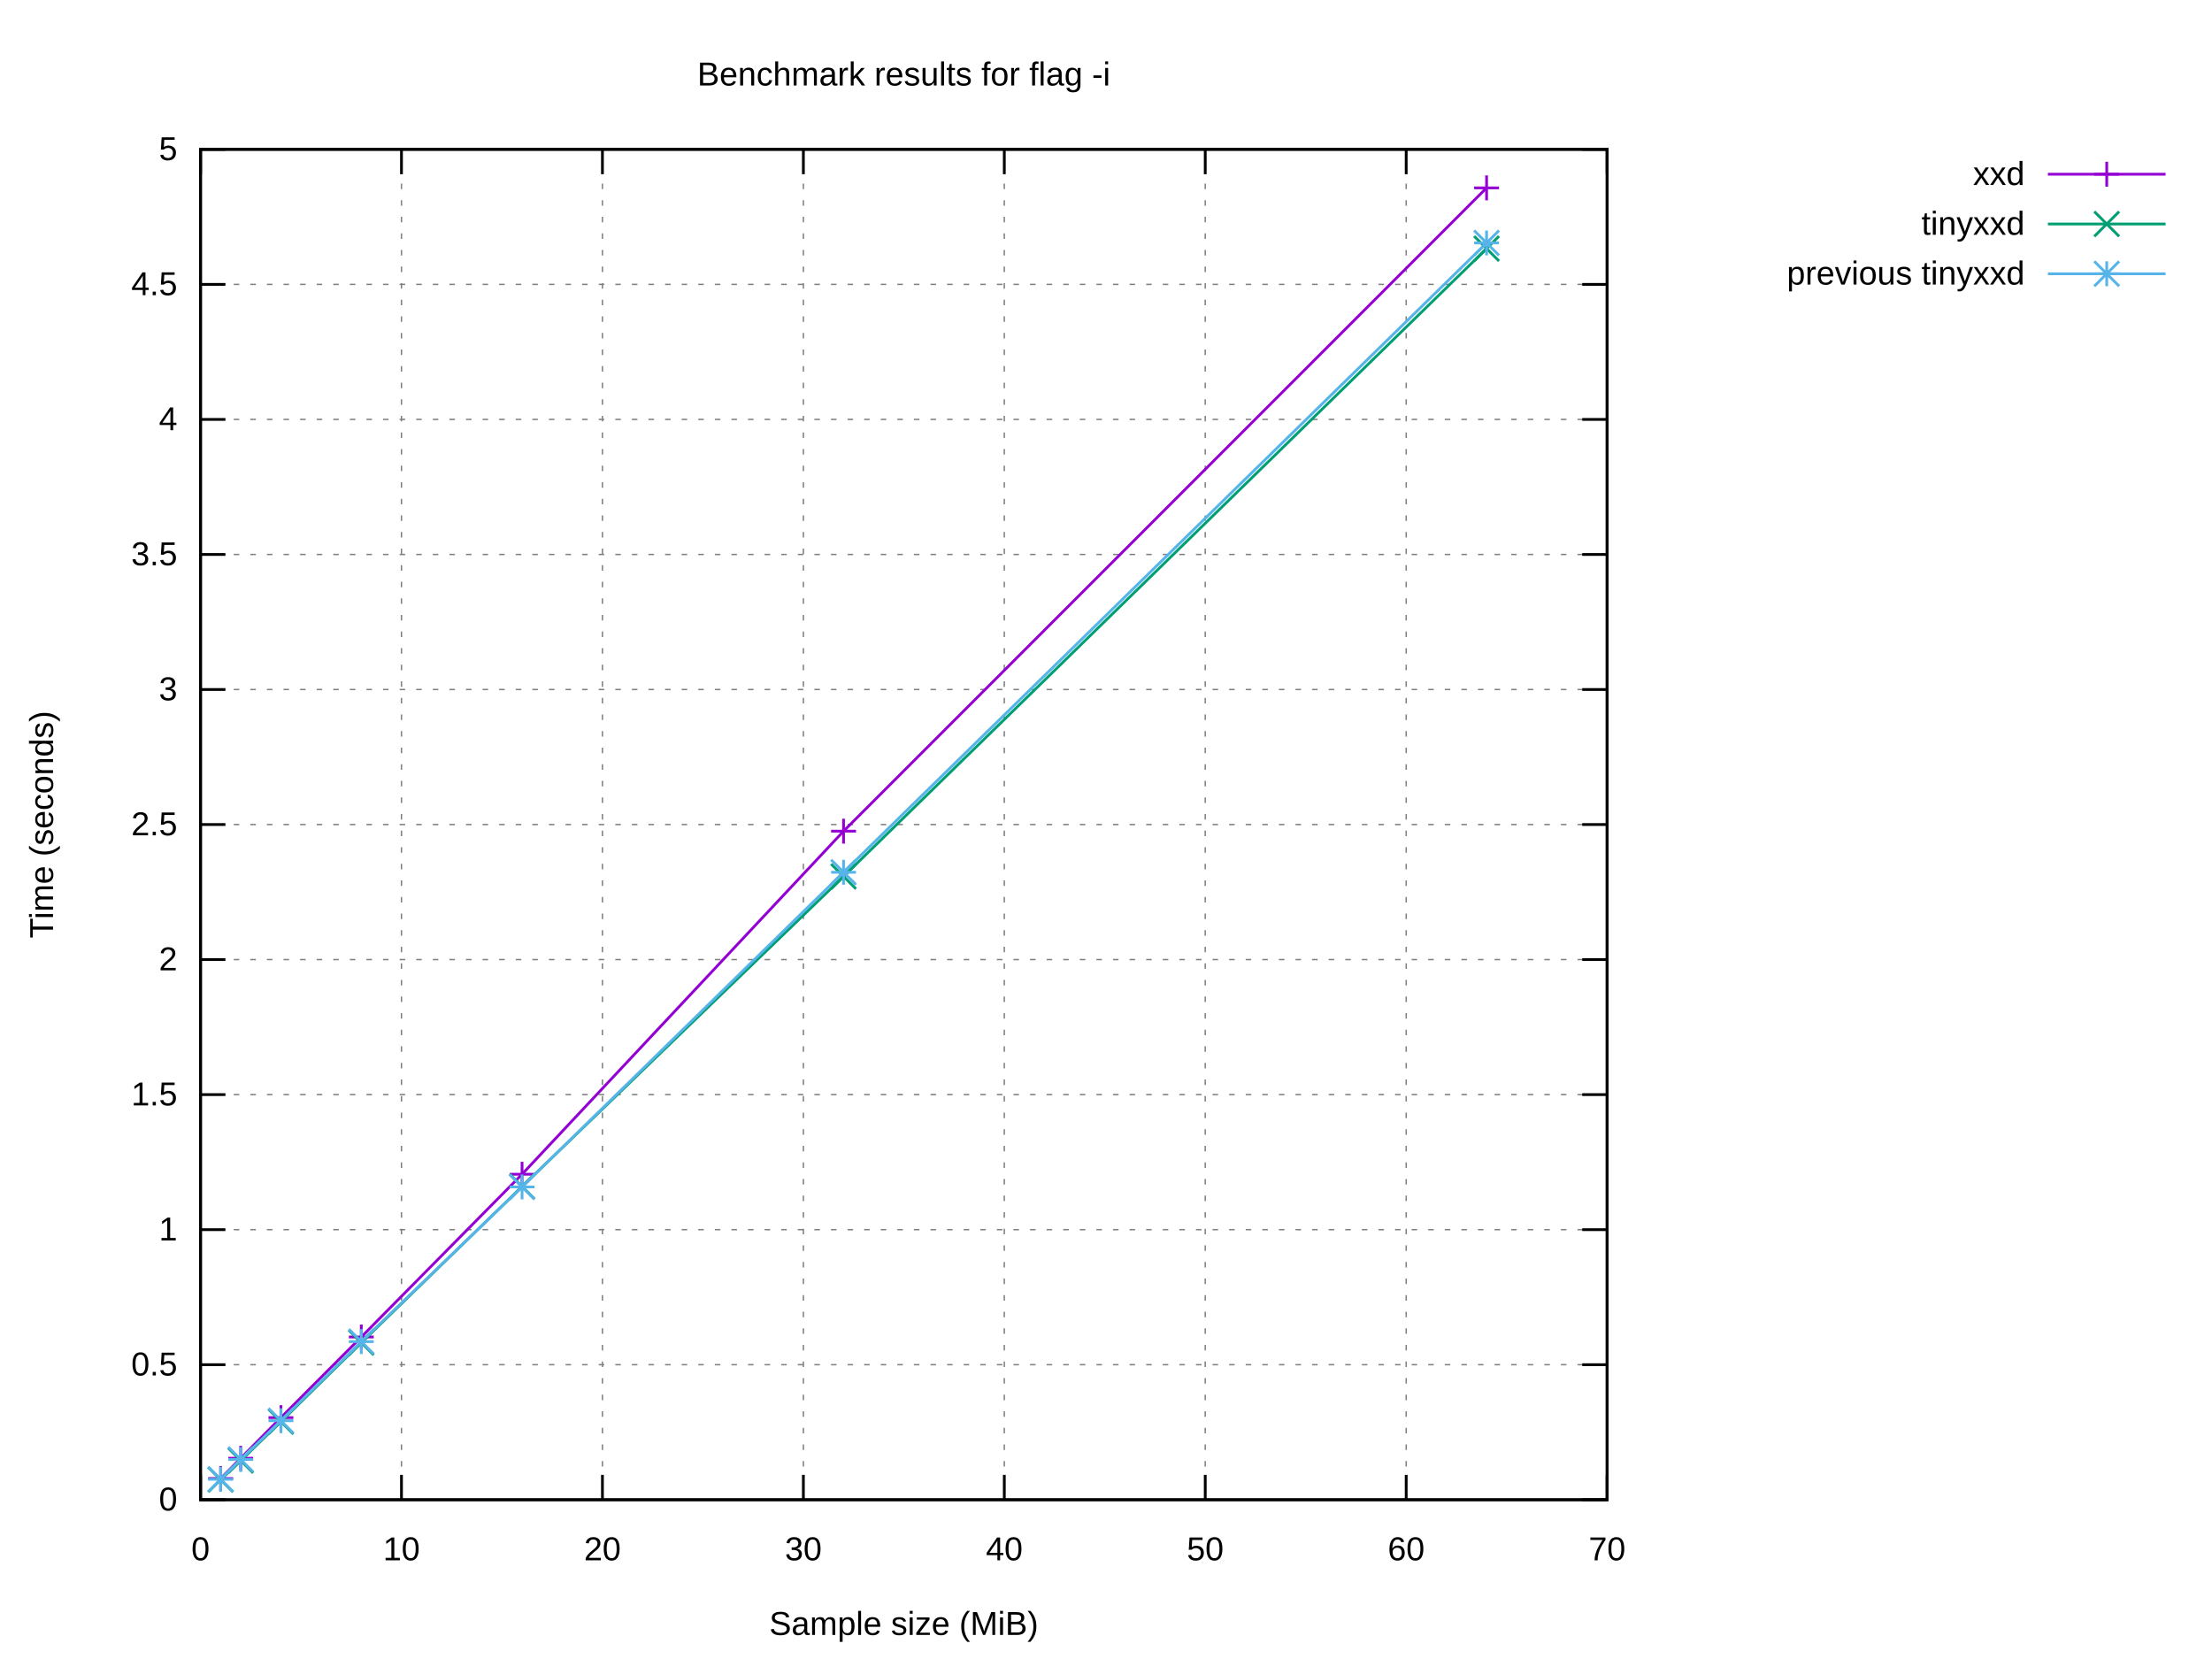
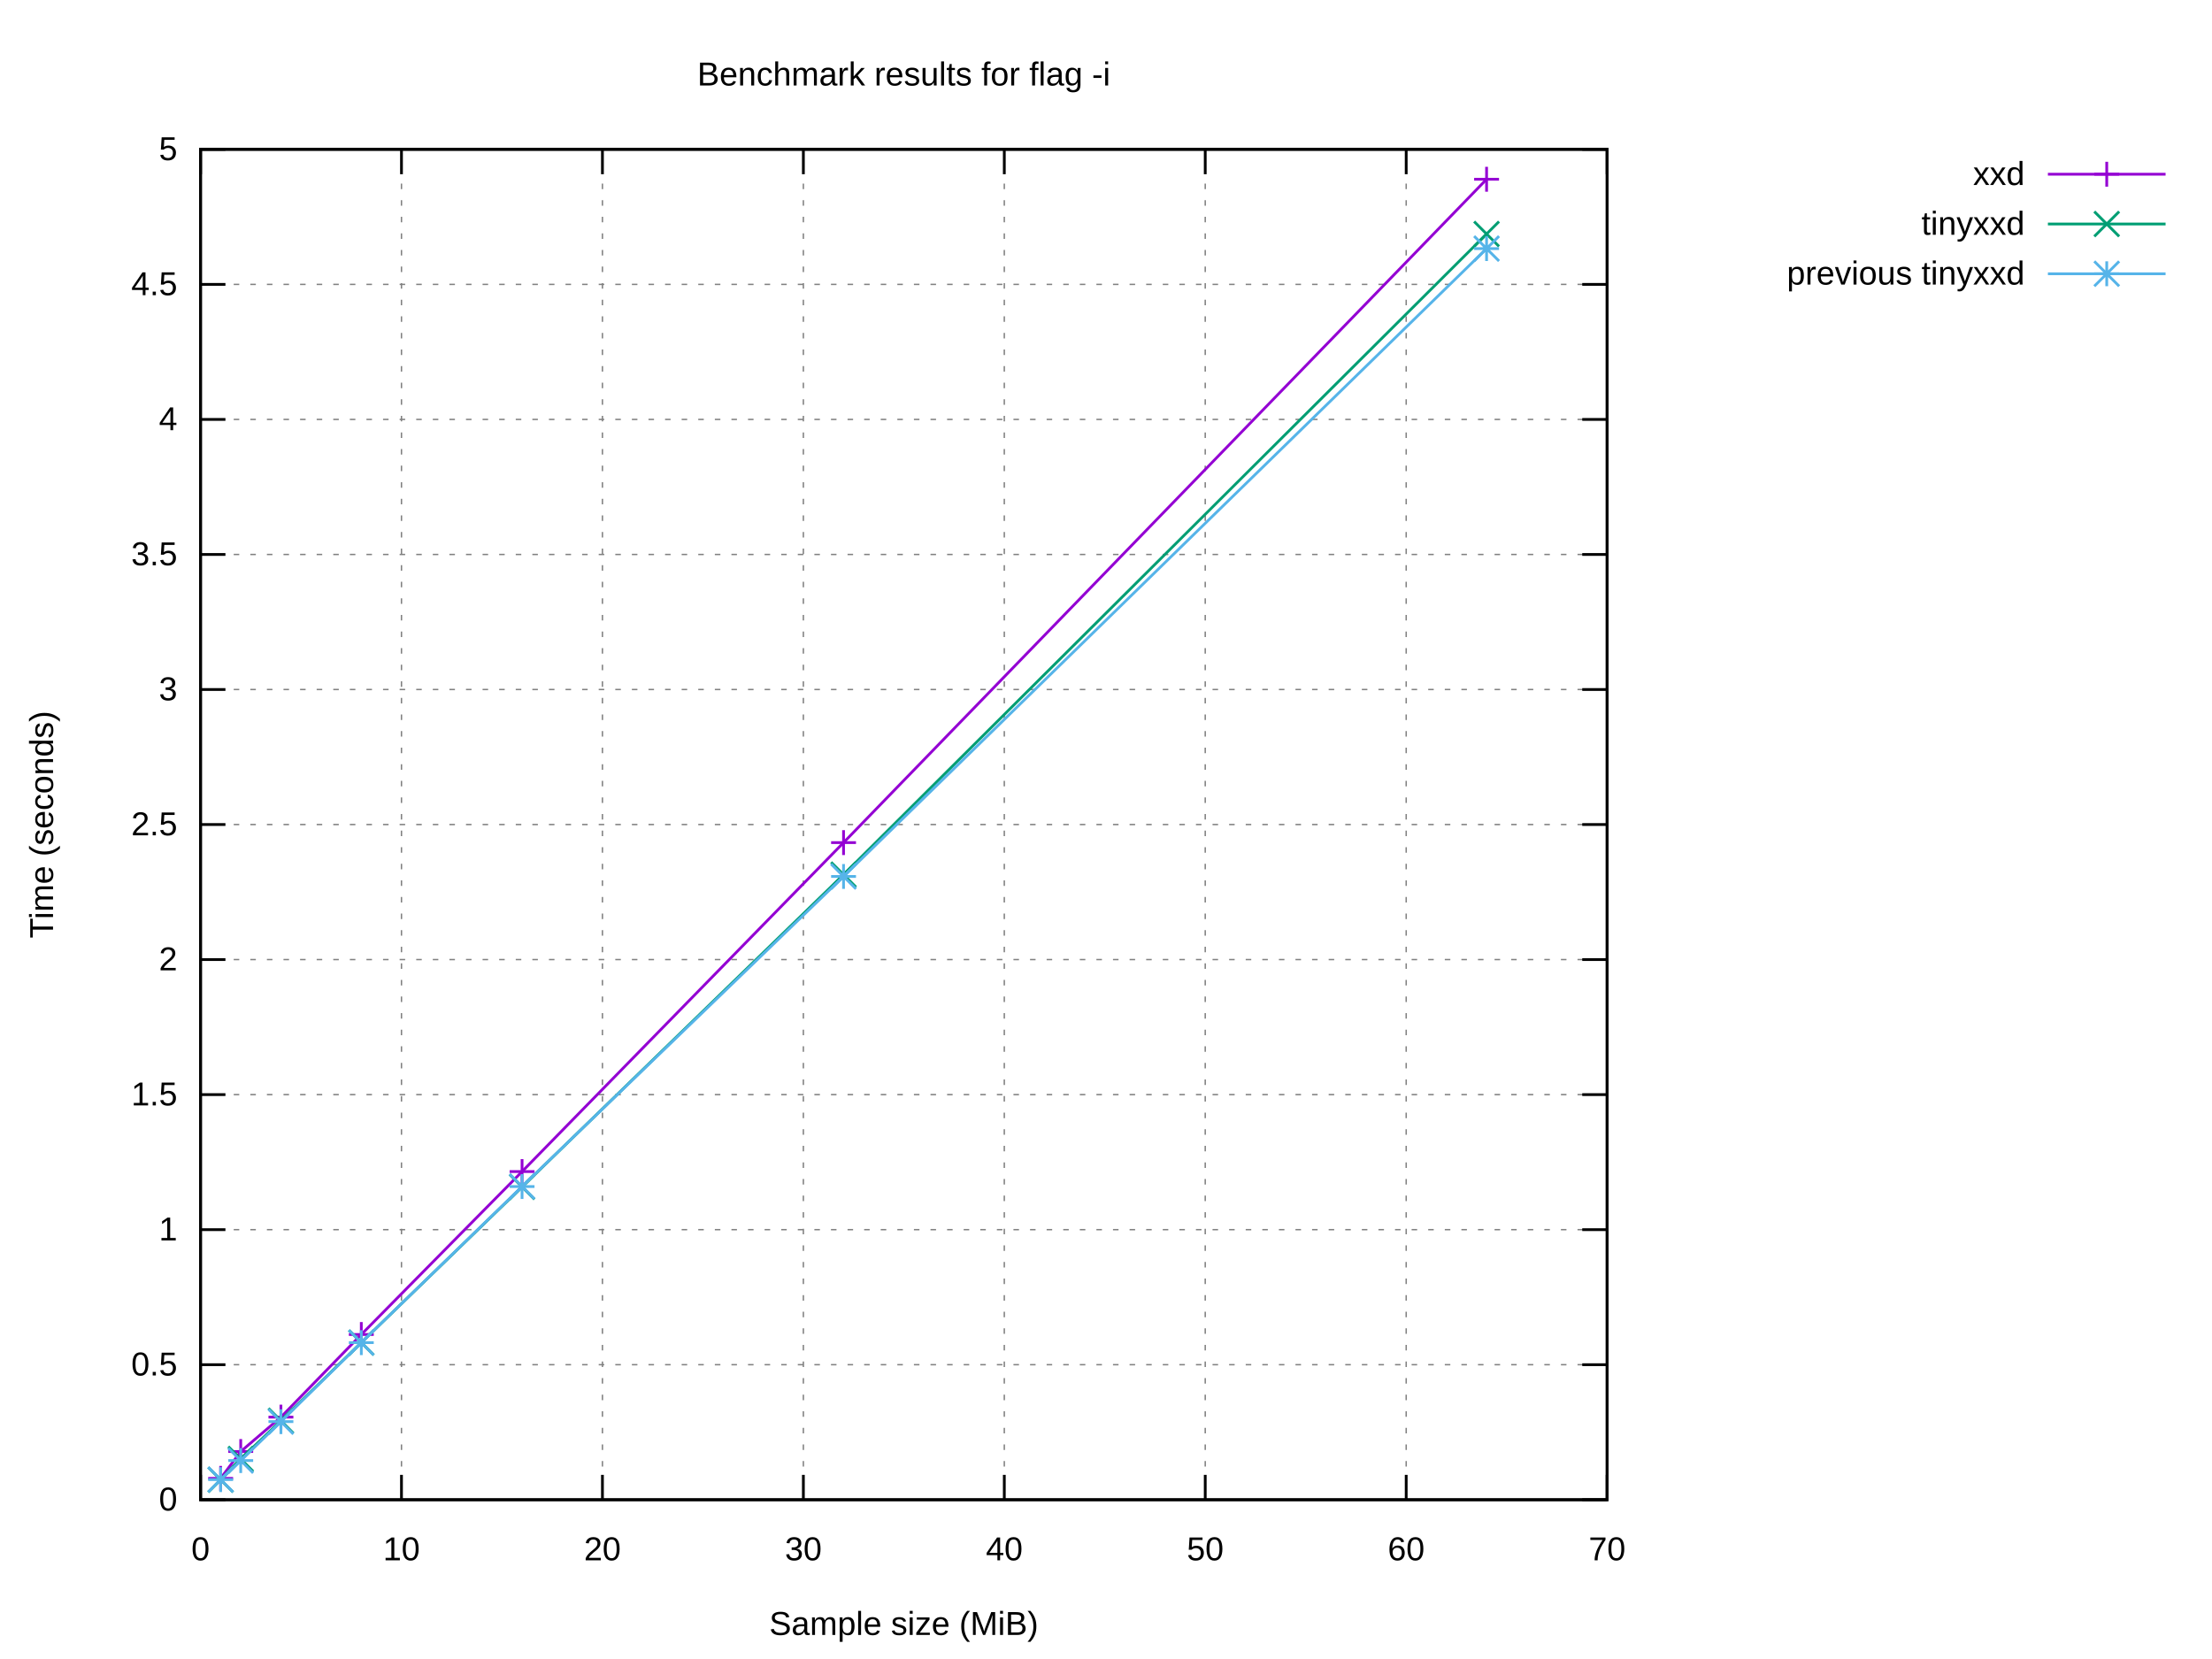
<svg xmlns="http://www.w3.org/2000/svg" xmlns:xlink="http://www.w3.org/1999/xlink" width="800" height="600" viewBox="0 0 800 600">
  <g id="gnuplot_canvas">
    <rect x="0" y="0" width="800" height="600" fill="#ffffff" />
    <defs>
      <circle id="gpDot" r="0.5" stroke-width="0.5" stroke="currentColor" />
      <path id="gpPt0" stroke-width="0.222" stroke="currentColor" d="M-1,0 h2 M0,-1 v2" />
      <path id="gpPt1" stroke-width="0.222" stroke="currentColor" d="M-1,-1 L1,1 M1,-1 L-1,1" />
      <path id="gpPt2" stroke-width="0.222" stroke="currentColor" d="M-1,0 L1,0 M0,-1 L0,1 M-1,-1 L1,1 M-1,1 L1,-1" />
      <rect id="gpPt3" stroke-width="0.222" stroke="currentColor" x="-1" y="-1" width="2" height="2" />
      <rect id="gpPt4" stroke-width="0.222" stroke="currentColor" fill="currentColor" x="-1" y="-1" width="2" height="2" />
      <circle id="gpPt5" stroke-width="0.222" stroke="currentColor" cx="0" cy="0" r="1" />
      <use xlink:href="#gpPt5" id="gpPt6" fill="currentColor" stroke="none" />
      <path id="gpPt7" stroke-width="0.222" stroke="currentColor" d="M0,-1.33 L-1.33,0.67 L1.33,0.67 z" />
      <use xlink:href="#gpPt7" id="gpPt8" fill="currentColor" stroke="none" />
      <use xlink:href="#gpPt7" id="gpPt9" stroke="currentColor" transform="rotate(180)" />
      <use xlink:href="#gpPt9" id="gpPt10" fill="currentColor" stroke="none" />
      <use xlink:href="#gpPt3" id="gpPt11" stroke="currentColor" transform="rotate(45)" />
      <use xlink:href="#gpPt11" id="gpPt12" fill="currentColor" stroke="none" />
      <path id="gpPt13" stroke-width="0.222" stroke="currentColor" d="M0,1.330 L1.265,0.411 L0.782,-1.067 L-0.782,-1.076 L-1.265,0.411 z" />
      <use xlink:href="#gpPt13" id="gpPt14" fill="currentColor" stroke="none" />
      <filter id="textbox" filterUnits="objectBoundingBox" x="0" y="0" height="1" width="1">
        <feFlood flood-color="#FFFFFF" flood-opacity="1" result="bgnd" />
        <feComposite in="SourceGraphic" in2="bgnd" operator="atop" />
      </filter>
      <filter id="greybox" filterUnits="objectBoundingBox" x="0" y="0" height="1" width="1">
        <feFlood flood-color="lightgrey" flood-opacity="1" result="grey" />
        <feComposite in="SourceGraphic" in2="grey" operator="atop" />
      </filter>
    </defs>
    <g fill="none" color="#FFFFFF" stroke="currentColor" stroke-width="1.00" stroke-linecap="butt" stroke-linejoin="miter">
</g>
    <g fill="none" color="black" stroke="currentColor" stroke-width="1.00" stroke-linecap="butt" stroke-linejoin="miter">
</g>
    <g fill="none" color="black" stroke="black" stroke-width="0.50" stroke-linecap="butt" stroke-linejoin="miter">
</g>
    <g fill="none" color="gray" stroke="currentColor" stroke-width="0.50" stroke-linecap="butt" stroke-linejoin="miter">
      <path stroke="gray" stroke-dasharray="2,4" class="gridline" d="M72.53,542.40 L581.24,542.40  " />
    </g>
    <g fill="none" color="gray" stroke="gray" stroke-width="1.00" stroke-linecap="butt" stroke-linejoin="miter">
</g>
    <g fill="none" color="black" stroke="currentColor" stroke-width="1.00" stroke-linecap="butt" stroke-linejoin="miter">
      <path stroke="black" d="M72.53,542.40 L81.53,542.40 M581.24,542.40 L572.24,542.40  " />
      <g transform="translate(64.14,546.30)" stroke="none" fill="black" font-family="Arial" font-size="12.00" text-anchor="end">
        <text>
          <tspan font-family="Arial"> 0</tspan>
        </text>
      </g>
    </g>
    <g fill="none" color="black" stroke="currentColor" stroke-width="1.00" stroke-linecap="butt" stroke-linejoin="miter">
</g>
    <g fill="none" color="black" stroke="black" stroke-width="0.50" stroke-linecap="butt" stroke-linejoin="miter">
</g>
    <g fill="none" color="gray" stroke="currentColor" stroke-width="0.50" stroke-linecap="butt" stroke-linejoin="miter">
      <path stroke="gray" stroke-dasharray="2,4" class="gridline" d="M72.53,493.56 L581.24,493.56  " />
    </g>
    <g fill="none" color="gray" stroke="gray" stroke-width="1.00" stroke-linecap="butt" stroke-linejoin="miter">
</g>
    <g fill="none" color="black" stroke="currentColor" stroke-width="1.00" stroke-linecap="butt" stroke-linejoin="miter">
      <path stroke="black" d="M72.53,493.56 L81.53,493.56 M581.24,493.56 L572.24,493.56  " />
      <g transform="translate(64.14,497.46)" stroke="none" fill="black" font-family="Arial" font-size="12.00" text-anchor="end">
        <text>
          <tspan font-family="Arial"> 0.5</tspan>
        </text>
      </g>
    </g>
    <g fill="none" color="black" stroke="currentColor" stroke-width="1.00" stroke-linecap="butt" stroke-linejoin="miter">
</g>
    <g fill="none" color="black" stroke="black" stroke-width="0.50" stroke-linecap="butt" stroke-linejoin="miter">
</g>
    <g fill="none" color="gray" stroke="currentColor" stroke-width="0.50" stroke-linecap="butt" stroke-linejoin="miter">
      <path stroke="gray" stroke-dasharray="2,4" class="gridline" d="M72.53,444.72 L581.24,444.72  " />
    </g>
    <g fill="none" color="gray" stroke="gray" stroke-width="1.00" stroke-linecap="butt" stroke-linejoin="miter">
</g>
    <g fill="none" color="black" stroke="currentColor" stroke-width="1.00" stroke-linecap="butt" stroke-linejoin="miter">
      <path stroke="black" d="M72.53,444.72 L81.53,444.72 M581.24,444.72 L572.24,444.72  " />
      <g transform="translate(64.14,448.62)" stroke="none" fill="black" font-family="Arial" font-size="12.00" text-anchor="end">
        <text>
          <tspan font-family="Arial"> 1</tspan>
        </text>
      </g>
    </g>
    <g fill="none" color="black" stroke="currentColor" stroke-width="1.00" stroke-linecap="butt" stroke-linejoin="miter">
</g>
    <g fill="none" color="black" stroke="black" stroke-width="0.50" stroke-linecap="butt" stroke-linejoin="miter">
</g>
    <g fill="none" color="gray" stroke="currentColor" stroke-width="0.50" stroke-linecap="butt" stroke-linejoin="miter">
      <path stroke="gray" stroke-dasharray="2,4" class="gridline" d="M72.53,395.88 L581.24,395.88  " />
    </g>
    <g fill="none" color="gray" stroke="gray" stroke-width="1.00" stroke-linecap="butt" stroke-linejoin="miter">
</g>
    <g fill="none" color="black" stroke="currentColor" stroke-width="1.00" stroke-linecap="butt" stroke-linejoin="miter">
      <path stroke="black" d="M72.53,395.88 L81.53,395.88 M581.24,395.88 L572.24,395.88  " />
      <g transform="translate(64.14,399.78)" stroke="none" fill="black" font-family="Arial" font-size="12.00" text-anchor="end">
        <text>
          <tspan font-family="Arial"> 1.5</tspan>
        </text>
      </g>
    </g>
    <g fill="none" color="black" stroke="currentColor" stroke-width="1.00" stroke-linecap="butt" stroke-linejoin="miter">
</g>
    <g fill="none" color="black" stroke="black" stroke-width="0.50" stroke-linecap="butt" stroke-linejoin="miter">
</g>
    <g fill="none" color="gray" stroke="currentColor" stroke-width="0.50" stroke-linecap="butt" stroke-linejoin="miter">
      <path stroke="gray" stroke-dasharray="2,4" class="gridline" d="M72.53,347.04 L581.24,347.04  " />
    </g>
    <g fill="none" color="gray" stroke="gray" stroke-width="1.00" stroke-linecap="butt" stroke-linejoin="miter">
</g>
    <g fill="none" color="black" stroke="currentColor" stroke-width="1.00" stroke-linecap="butt" stroke-linejoin="miter">
      <path stroke="black" d="M72.53,347.04 L81.53,347.04 M581.24,347.04 L572.24,347.04  " />
      <g transform="translate(64.14,350.94)" stroke="none" fill="black" font-family="Arial" font-size="12.00" text-anchor="end">
        <text>
          <tspan font-family="Arial"> 2</tspan>
        </text>
      </g>
    </g>
    <g fill="none" color="black" stroke="currentColor" stroke-width="1.00" stroke-linecap="butt" stroke-linejoin="miter">
</g>
    <g fill="none" color="black" stroke="black" stroke-width="0.50" stroke-linecap="butt" stroke-linejoin="miter">
</g>
    <g fill="none" color="gray" stroke="currentColor" stroke-width="0.50" stroke-linecap="butt" stroke-linejoin="miter">
      <path stroke="gray" stroke-dasharray="2,4" class="gridline" d="M72.53,298.20 L581.24,298.20  " />
    </g>
    <g fill="none" color="gray" stroke="gray" stroke-width="1.00" stroke-linecap="butt" stroke-linejoin="miter">
</g>
    <g fill="none" color="black" stroke="currentColor" stroke-width="1.00" stroke-linecap="butt" stroke-linejoin="miter">
      <path stroke="black" d="M72.53,298.20 L81.53,298.20 M581.24,298.20 L572.24,298.20  " />
      <g transform="translate(64.14,302.10)" stroke="none" fill="black" font-family="Arial" font-size="12.00" text-anchor="end">
        <text>
          <tspan font-family="Arial"> 2.5</tspan>
        </text>
      </g>
    </g>
    <g fill="none" color="black" stroke="currentColor" stroke-width="1.00" stroke-linecap="butt" stroke-linejoin="miter">
</g>
    <g fill="none" color="black" stroke="black" stroke-width="0.50" stroke-linecap="butt" stroke-linejoin="miter">
</g>
    <g fill="none" color="gray" stroke="currentColor" stroke-width="0.50" stroke-linecap="butt" stroke-linejoin="miter">
      <path stroke="gray" stroke-dasharray="2,4" class="gridline" d="M72.53,249.37 L581.24,249.37  " />
    </g>
    <g fill="none" color="gray" stroke="gray" stroke-width="1.00" stroke-linecap="butt" stroke-linejoin="miter">
</g>
    <g fill="none" color="black" stroke="currentColor" stroke-width="1.00" stroke-linecap="butt" stroke-linejoin="miter">
      <path stroke="black" d="M72.53,249.37 L81.53,249.37 M581.24,249.37 L572.24,249.37  " />
      <g transform="translate(64.14,253.27)" stroke="none" fill="black" font-family="Arial" font-size="12.00" text-anchor="end">
        <text>
          <tspan font-family="Arial"> 3</tspan>
        </text>
      </g>
    </g>
    <g fill="none" color="black" stroke="currentColor" stroke-width="1.00" stroke-linecap="butt" stroke-linejoin="miter">
</g>
    <g fill="none" color="black" stroke="black" stroke-width="0.50" stroke-linecap="butt" stroke-linejoin="miter">
</g>
    <g fill="none" color="gray" stroke="currentColor" stroke-width="0.50" stroke-linecap="butt" stroke-linejoin="miter">
      <path stroke="gray" stroke-dasharray="2,4" class="gridline" d="M72.53,200.53 L581.24,200.53  " />
    </g>
    <g fill="none" color="gray" stroke="gray" stroke-width="1.00" stroke-linecap="butt" stroke-linejoin="miter">
</g>
    <g fill="none" color="black" stroke="currentColor" stroke-width="1.00" stroke-linecap="butt" stroke-linejoin="miter">
      <path stroke="black" d="M72.53,200.53 L81.53,200.53 M581.24,200.53 L572.24,200.53  " />
      <g transform="translate(64.14,204.43)" stroke="none" fill="black" font-family="Arial" font-size="12.00" text-anchor="end">
        <text>
          <tspan font-family="Arial"> 3.5</tspan>
        </text>
      </g>
    </g>
    <g fill="none" color="black" stroke="currentColor" stroke-width="1.00" stroke-linecap="butt" stroke-linejoin="miter">
</g>
    <g fill="none" color="black" stroke="black" stroke-width="0.50" stroke-linecap="butt" stroke-linejoin="miter">
</g>
    <g fill="none" color="gray" stroke="currentColor" stroke-width="0.50" stroke-linecap="butt" stroke-linejoin="miter">
      <path stroke="gray" stroke-dasharray="2,4" class="gridline" d="M72.53,151.69 L581.24,151.69  " />
    </g>
    <g fill="none" color="gray" stroke="gray" stroke-width="1.00" stroke-linecap="butt" stroke-linejoin="miter">
</g>
    <g fill="none" color="black" stroke="currentColor" stroke-width="1.00" stroke-linecap="butt" stroke-linejoin="miter">
      <path stroke="black" d="M72.53,151.69 L81.53,151.69 M581.24,151.69 L572.24,151.69  " />
      <g transform="translate(64.14,155.59)" stroke="none" fill="black" font-family="Arial" font-size="12.00" text-anchor="end">
        <text>
          <tspan font-family="Arial"> 4</tspan>
        </text>
      </g>
    </g>
    <g fill="none" color="black" stroke="currentColor" stroke-width="1.00" stroke-linecap="butt" stroke-linejoin="miter">
</g>
    <g fill="none" color="black" stroke="black" stroke-width="0.50" stroke-linecap="butt" stroke-linejoin="miter">
</g>
    <g fill="none" color="gray" stroke="currentColor" stroke-width="0.50" stroke-linecap="butt" stroke-linejoin="miter">
      <path stroke="gray" stroke-dasharray="2,4" class="gridline" d="M72.53,102.85 L581.24,102.85  " />
    </g>
    <g fill="none" color="gray" stroke="gray" stroke-width="1.00" stroke-linecap="butt" stroke-linejoin="miter">
</g>
    <g fill="none" color="black" stroke="currentColor" stroke-width="1.00" stroke-linecap="butt" stroke-linejoin="miter">
      <path stroke="black" d="M72.53,102.85 L81.53,102.85 M581.24,102.85 L572.24,102.85  " />
      <g transform="translate(64.14,106.75)" stroke="none" fill="black" font-family="Arial" font-size="12.00" text-anchor="end">
        <text>
          <tspan font-family="Arial"> 4.5</tspan>
        </text>
      </g>
    </g>
    <g fill="none" color="black" stroke="currentColor" stroke-width="1.00" stroke-linecap="butt" stroke-linejoin="miter">
</g>
    <g fill="none" color="black" stroke="black" stroke-width="0.50" stroke-linecap="butt" stroke-linejoin="miter">
</g>
    <g fill="none" color="gray" stroke="currentColor" stroke-width="0.50" stroke-linecap="butt" stroke-linejoin="miter">
      <path stroke="gray" stroke-dasharray="2,4" class="gridline" d="M72.53,54.01 L581.24,54.01  " />
    </g>
    <g fill="none" color="gray" stroke="gray" stroke-width="1.00" stroke-linecap="butt" stroke-linejoin="miter">
</g>
    <g fill="none" color="black" stroke="currentColor" stroke-width="1.00" stroke-linecap="butt" stroke-linejoin="miter">
      <path stroke="black" d="M72.53,54.01 L81.53,54.01 M581.24,54.01 L572.24,54.01  " />
      <g transform="translate(64.14,57.91)" stroke="none" fill="black" font-family="Arial" font-size="12.00" text-anchor="end">
        <text>
          <tspan font-family="Arial"> 5</tspan>
        </text>
      </g>
    </g>
    <g fill="none" color="black" stroke="currentColor" stroke-width="1.00" stroke-linecap="butt" stroke-linejoin="miter">
</g>
    <g fill="none" color="black" stroke="black" stroke-width="0.50" stroke-linecap="butt" stroke-linejoin="miter">
</g>
    <g fill="none" color="gray" stroke="currentColor" stroke-width="0.50" stroke-linecap="butt" stroke-linejoin="miter">
      <path stroke="gray" stroke-dasharray="2,4" class="gridline" d="M72.53,542.40 L72.53,54.01  " />
    </g>
    <g fill="none" color="gray" stroke="gray" stroke-width="1.00" stroke-linecap="butt" stroke-linejoin="miter">
</g>
    <g fill="none" color="black" stroke="currentColor" stroke-width="1.00" stroke-linecap="butt" stroke-linejoin="miter">
      <path stroke="black" d="M72.53,542.40 L72.53,533.40 M72.53,54.01 L72.53,63.01  " />
      <g transform="translate(72.53,564.30)" stroke="none" fill="black" font-family="Arial" font-size="12.00" text-anchor="middle">
        <text>
          <tspan font-family="Arial"> 0</tspan>
        </text>
      </g>
    </g>
    <g fill="none" color="black" stroke="currentColor" stroke-width="1.00" stroke-linecap="butt" stroke-linejoin="miter">
</g>
    <g fill="none" color="black" stroke="black" stroke-width="0.50" stroke-linecap="butt" stroke-linejoin="miter">
</g>
    <g fill="none" color="gray" stroke="currentColor" stroke-width="0.50" stroke-linecap="butt" stroke-linejoin="miter">
      <path stroke="gray" stroke-dasharray="2,4" class="gridline" d="M145.20,542.40 L145.20,54.01  " />
    </g>
    <g fill="none" color="gray" stroke="gray" stroke-width="1.00" stroke-linecap="butt" stroke-linejoin="miter">
</g>
    <g fill="none" color="black" stroke="currentColor" stroke-width="1.00" stroke-linecap="butt" stroke-linejoin="miter">
      <path stroke="black" d="M145.20,542.40 L145.20,533.40 M145.20,54.01 L145.20,63.01  " />
      <g transform="translate(145.20,564.30)" stroke="none" fill="black" font-family="Arial" font-size="12.00" text-anchor="middle">
        <text>
          <tspan font-family="Arial"> 10</tspan>
        </text>
      </g>
    </g>
    <g fill="none" color="black" stroke="currentColor" stroke-width="1.00" stroke-linecap="butt" stroke-linejoin="miter">
</g>
    <g fill="none" color="black" stroke="black" stroke-width="0.50" stroke-linecap="butt" stroke-linejoin="miter">
</g>
    <g fill="none" color="gray" stroke="currentColor" stroke-width="0.50" stroke-linecap="butt" stroke-linejoin="miter">
      <path stroke="gray" stroke-dasharray="2,4" class="gridline" d="M217.88,542.40 L217.88,54.01  " />
    </g>
    <g fill="none" color="gray" stroke="gray" stroke-width="1.00" stroke-linecap="butt" stroke-linejoin="miter">
</g>
    <g fill="none" color="black" stroke="currentColor" stroke-width="1.00" stroke-linecap="butt" stroke-linejoin="miter">
      <path stroke="black" d="M217.88,542.40 L217.88,533.40 M217.88,54.01 L217.88,63.01  " />
      <g transform="translate(217.88,564.30)" stroke="none" fill="black" font-family="Arial" font-size="12.00" text-anchor="middle">
        <text>
          <tspan font-family="Arial"> 20</tspan>
        </text>
      </g>
    </g>
    <g fill="none" color="black" stroke="currentColor" stroke-width="1.00" stroke-linecap="butt" stroke-linejoin="miter">
</g>
    <g fill="none" color="black" stroke="black" stroke-width="0.50" stroke-linecap="butt" stroke-linejoin="miter">
</g>
    <g fill="none" color="gray" stroke="currentColor" stroke-width="0.50" stroke-linecap="butt" stroke-linejoin="miter">
      <path stroke="gray" stroke-dasharray="2,4" class="gridline" d="M290.55,542.40 L290.55,54.01  " />
    </g>
    <g fill="none" color="gray" stroke="gray" stroke-width="1.00" stroke-linecap="butt" stroke-linejoin="miter">
</g>
    <g fill="none" color="black" stroke="currentColor" stroke-width="1.00" stroke-linecap="butt" stroke-linejoin="miter">
      <path stroke="black" d="M290.55,542.40 L290.55,533.40 M290.55,54.01 L290.55,63.01  " />
      <g transform="translate(290.55,564.30)" stroke="none" fill="black" font-family="Arial" font-size="12.00" text-anchor="middle">
        <text>
          <tspan font-family="Arial"> 30</tspan>
        </text>
      </g>
    </g>
    <g fill="none" color="black" stroke="currentColor" stroke-width="1.00" stroke-linecap="butt" stroke-linejoin="miter">
</g>
    <g fill="none" color="black" stroke="black" stroke-width="0.50" stroke-linecap="butt" stroke-linejoin="miter">
</g>
    <g fill="none" color="gray" stroke="currentColor" stroke-width="0.50" stroke-linecap="butt" stroke-linejoin="miter">
      <path stroke="gray" stroke-dasharray="2,4" class="gridline" d="M363.22,542.40 L363.22,54.01  " />
    </g>
    <g fill="none" color="gray" stroke="gray" stroke-width="1.00" stroke-linecap="butt" stroke-linejoin="miter">
</g>
    <g fill="none" color="black" stroke="currentColor" stroke-width="1.00" stroke-linecap="butt" stroke-linejoin="miter">
      <path stroke="black" d="M363.22,542.40 L363.22,533.40 M363.22,54.01 L363.22,63.01  " />
      <g transform="translate(363.22,564.30)" stroke="none" fill="black" font-family="Arial" font-size="12.00" text-anchor="middle">
        <text>
          <tspan font-family="Arial"> 40</tspan>
        </text>
      </g>
    </g>
    <g fill="none" color="black" stroke="currentColor" stroke-width="1.00" stroke-linecap="butt" stroke-linejoin="miter">
</g>
    <g fill="none" color="black" stroke="black" stroke-width="0.50" stroke-linecap="butt" stroke-linejoin="miter">
</g>
    <g fill="none" color="gray" stroke="currentColor" stroke-width="0.50" stroke-linecap="butt" stroke-linejoin="miter">
      <path stroke="gray" stroke-dasharray="2,4" class="gridline" d="M435.89,542.40 L435.89,54.01  " />
    </g>
    <g fill="none" color="gray" stroke="gray" stroke-width="1.00" stroke-linecap="butt" stroke-linejoin="miter">
</g>
    <g fill="none" color="black" stroke="currentColor" stroke-width="1.00" stroke-linecap="butt" stroke-linejoin="miter">
      <path stroke="black" d="M435.89,542.40 L435.89,533.40 M435.89,54.01 L435.89,63.01  " />
      <g transform="translate(435.89,564.30)" stroke="none" fill="black" font-family="Arial" font-size="12.00" text-anchor="middle">
        <text>
          <tspan font-family="Arial"> 50</tspan>
        </text>
      </g>
    </g>
    <g fill="none" color="black" stroke="currentColor" stroke-width="1.00" stroke-linecap="butt" stroke-linejoin="miter">
</g>
    <g fill="none" color="black" stroke="black" stroke-width="0.50" stroke-linecap="butt" stroke-linejoin="miter">
</g>
    <g fill="none" color="gray" stroke="currentColor" stroke-width="0.50" stroke-linecap="butt" stroke-linejoin="miter">
      <path stroke="gray" stroke-dasharray="2,4" class="gridline" d="M508.57,542.40 L508.57,54.01  " />
    </g>
    <g fill="none" color="gray" stroke="gray" stroke-width="1.00" stroke-linecap="butt" stroke-linejoin="miter">
</g>
    <g fill="none" color="black" stroke="currentColor" stroke-width="1.00" stroke-linecap="butt" stroke-linejoin="miter">
      <path stroke="black" d="M508.57,542.40 L508.57,533.40 M508.57,54.01 L508.57,63.01  " />
      <g transform="translate(508.57,564.30)" stroke="none" fill="black" font-family="Arial" font-size="12.00" text-anchor="middle">
        <text>
          <tspan font-family="Arial"> 60</tspan>
        </text>
      </g>
    </g>
    <g fill="none" color="black" stroke="currentColor" stroke-width="1.00" stroke-linecap="butt" stroke-linejoin="miter">
</g>
    <g fill="none" color="black" stroke="black" stroke-width="0.50" stroke-linecap="butt" stroke-linejoin="miter">
</g>
    <g fill="none" color="gray" stroke="currentColor" stroke-width="0.50" stroke-linecap="butt" stroke-linejoin="miter">
      <path stroke="gray" stroke-dasharray="2,4" class="gridline" d="M581.24,542.40 L581.24,54.01  " />
    </g>
    <g fill="none" color="gray" stroke="gray" stroke-width="1.00" stroke-linecap="butt" stroke-linejoin="miter">
</g>
    <g fill="none" color="black" stroke="currentColor" stroke-width="1.00" stroke-linecap="butt" stroke-linejoin="miter">
      <path stroke="black" d="M581.24,542.40 L581.24,533.40 M581.24,54.01 L581.24,63.01  " />
      <g transform="translate(581.24,564.30)" stroke="none" fill="black" font-family="Arial" font-size="12.00" text-anchor="middle">
        <text>
          <tspan font-family="Arial"> 70</tspan>
        </text>
      </g>
    </g>
    <g fill="none" color="black" stroke="currentColor" stroke-width="1.00" stroke-linecap="butt" stroke-linejoin="miter">
</g>
    <g fill="none" color="black" stroke="currentColor" stroke-width="1.00" stroke-linecap="butt" stroke-linejoin="miter">
      <path stroke="black" d="M72.53,54.01 L72.53,542.40 L581.24,542.40 L581.24,54.01 L72.53,54.01 Z  " />
    </g>
    <g fill="none" color="black" stroke="currentColor" stroke-width="1.00" stroke-linecap="butt" stroke-linejoin="miter">
</g>
    <g id="gnuplot_plot_1">
      <g fill="none" color="black" stroke="currentColor" stroke-width="1.00" stroke-linecap="butt" stroke-linejoin="miter">
        <g transform="translate(732.26,66.91)" stroke="none" fill="black" font-family="Arial" font-size="12.00" text-anchor="end">
          <text>
            <tspan font-family="Arial">xxd</tspan>
          </text>
        </g>
      </g>
      <g fill="none" color="black" stroke="currentColor" stroke-width="1.00" stroke-linecap="butt" stroke-linejoin="miter">
-         <path stroke="rgb(148,   0, 211)" d="M740.65,63.01 L783.21,63.01 M537.64,67.95 L305.08,300.60 L188.81,424.68 L130.67,483.54 L101.60,512.70 L87.06,527.40   L79.80,534.73  " />
-         <use xlink:href="#gpPt0" transform="translate(537.64,67.95) scale(4.50)" color="rgb(148,   0, 211)" />
-         <use xlink:href="#gpPt0" transform="translate(305.08,300.60) scale(4.50)" color="rgb(148,   0, 211)" />
-         <use xlink:href="#gpPt0" transform="translate(188.81,424.68) scale(4.50)" color="rgb(148,   0, 211)" />
-         <use xlink:href="#gpPt0" transform="translate(130.67,483.54) scale(4.50)" color="rgb(148,   0, 211)" />
-         <use xlink:href="#gpPt0" transform="translate(101.60,512.70) scale(4.50)" color="rgb(148,   0, 211)" />
-         <use xlink:href="#gpPt0" transform="translate(87.06,527.40) scale(4.50)" color="rgb(148,   0, 211)" />
-         <use xlink:href="#gpPt0" transform="translate(79.80,534.73) scale(4.50)" color="rgb(148,   0, 211)" />
+         <path stroke="rgb(148,   0, 211)" d="M740.65,63.01 L783.21,63.01 M537.64,64.83 L305.08,304.74 L188.81,423.71 L130.67,482.64 L101.60,512.52 L87.06,524.96   L79.80,534.67  " />
+         <use xlink:href="#gpPt0" transform="translate(537.64,64.83) scale(4.50)" color="rgb(148,   0, 211)" />
+         <use xlink:href="#gpPt0" transform="translate(305.08,304.74) scale(4.50)" color="rgb(148,   0, 211)" />
+         <use xlink:href="#gpPt0" transform="translate(188.81,423.71) scale(4.50)" color="rgb(148,   0, 211)" />
+         <use xlink:href="#gpPt0" transform="translate(130.67,482.64) scale(4.50)" color="rgb(148,   0, 211)" />
+         <use xlink:href="#gpPt0" transform="translate(101.60,512.52) scale(4.50)" color="rgb(148,   0, 211)" />
+         <use xlink:href="#gpPt0" transform="translate(87.06,524.96) scale(4.50)" color="rgb(148,   0, 211)" />
+         <use xlink:href="#gpPt0" transform="translate(79.80,534.67) scale(4.50)" color="rgb(148,   0, 211)" />
        <use xlink:href="#gpPt0" transform="translate(761.93,63.01) scale(4.50)" color="rgb(148,   0, 211)" />
      </g>
    </g>
    <g id="gnuplot_plot_2">
      <g fill="none" color="black" stroke="currentColor" stroke-width="1.00" stroke-linecap="butt" stroke-linejoin="miter">
        <g transform="translate(732.26,84.91)" stroke="none" fill="black" font-family="Arial" font-size="12.00" text-anchor="end">
          <text>
            <tspan font-family="Arial">tinyxxd</tspan>
          </text>
        </g>
      </g>
      <g fill="none" color="black" stroke="currentColor" stroke-width="1.00" stroke-linecap="butt" stroke-linejoin="miter">
-         <path stroke="rgb(  0, 158, 115)" d="M740.65,81.01 L783.21,81.01 M537.64,89.91 L305.08,316.98 L188.81,429.13 L130.67,485.58 L101.60,514.15 L87.06,528.23   L79.80,535.12  " />
-         <use xlink:href="#gpPt1" transform="translate(537.64,89.91) scale(4.50)" color="rgb(  0, 158, 115)" />
-         <use xlink:href="#gpPt1" transform="translate(305.08,316.98) scale(4.50)" color="rgb(  0, 158, 115)" />
-         <use xlink:href="#gpPt1" transform="translate(188.81,429.13) scale(4.50)" color="rgb(  0, 158, 115)" />
-         <use xlink:href="#gpPt1" transform="translate(130.67,485.58) scale(4.50)" color="rgb(  0, 158, 115)" />
-         <use xlink:href="#gpPt1" transform="translate(101.60,514.15) scale(4.50)" color="rgb(  0, 158, 115)" />
-         <use xlink:href="#gpPt1" transform="translate(87.06,528.23) scale(4.50)" color="rgb(  0, 158, 115)" />
-         <use xlink:href="#gpPt1" transform="translate(79.80,535.12) scale(4.50)" color="rgb(  0, 158, 115)" />
+         <path stroke="rgb(  0, 158, 115)" d="M740.65,81.01 L783.21,81.01 M537.64,84.62 L305.08,316.33 L188.81,429.26 L130.67,485.57 L101.60,513.83 L87.06,527.66   L79.80,535.16  " />
+         <use xlink:href="#gpPt1" transform="translate(537.64,84.62) scale(4.50)" color="rgb(  0, 158, 115)" />
+         <use xlink:href="#gpPt1" transform="translate(305.08,316.33) scale(4.50)" color="rgb(  0, 158, 115)" />
+         <use xlink:href="#gpPt1" transform="translate(188.81,429.26) scale(4.50)" color="rgb(  0, 158, 115)" />
+         <use xlink:href="#gpPt1" transform="translate(130.67,485.57) scale(4.50)" color="rgb(  0, 158, 115)" />
+         <use xlink:href="#gpPt1" transform="translate(101.60,513.83) scale(4.50)" color="rgb(  0, 158, 115)" />
+         <use xlink:href="#gpPt1" transform="translate(87.06,527.66) scale(4.50)" color="rgb(  0, 158, 115)" />
+         <use xlink:href="#gpPt1" transform="translate(79.80,535.16) scale(4.50)" color="rgb(  0, 158, 115)" />
        <use xlink:href="#gpPt1" transform="translate(761.93,81.01) scale(4.50)" color="rgb(  0, 158, 115)" />
      </g>
    </g>
    <g id="gnuplot_plot_3">
      <g fill="none" color="black" stroke="currentColor" stroke-width="1.00" stroke-linecap="butt" stroke-linejoin="miter">
        <g transform="translate(732.26,102.91)" stroke="none" fill="black" font-family="Arial" font-size="12.00" text-anchor="end">
          <text>
            <tspan font-family="Arial">previous tinyxxd</tspan>
          </text>
        </g>
      </g>
      <g fill="none" color="black" stroke="currentColor" stroke-width="1.00" stroke-linecap="butt" stroke-linejoin="miter">
-         <path stroke="rgb( 86, 180, 233)" d="M740.65,99.01 L783.21,99.01 M537.64,87.86 L305.08,315.46 L188.81,429.27 L130.67,485.21 L101.60,513.83 L87.06,527.85   L79.80,535.00  " />
-         <use xlink:href="#gpPt2" transform="translate(537.64,87.86) scale(4.50)" color="rgb( 86, 180, 233)" />
-         <use xlink:href="#gpPt2" transform="translate(305.08,315.46) scale(4.50)" color="rgb( 86, 180, 233)" />
-         <use xlink:href="#gpPt2" transform="translate(188.81,429.27) scale(4.50)" color="rgb( 86, 180, 233)" />
-         <use xlink:href="#gpPt2" transform="translate(130.67,485.21) scale(4.50)" color="rgb( 86, 180, 233)" />
-         <use xlink:href="#gpPt2" transform="translate(101.60,513.83) scale(4.50)" color="rgb( 86, 180, 233)" />
-         <use xlink:href="#gpPt2" transform="translate(87.06,527.85) scale(4.50)" color="rgb( 86, 180, 233)" />
-         <use xlink:href="#gpPt2" transform="translate(79.80,535.00) scale(4.50)" color="rgb( 86, 180, 233)" />
+         <path stroke="rgb( 86, 180, 233)" d="M740.65,99.01 L783.21,99.01 M537.64,89.91 L305.08,316.98 L188.81,429.13 L130.67,485.58 L101.60,514.15 L87.06,528.23   L79.80,535.12  " />
+         <use xlink:href="#gpPt2" transform="translate(537.64,89.91) scale(4.50)" color="rgb( 86, 180, 233)" />
+         <use xlink:href="#gpPt2" transform="translate(305.08,316.98) scale(4.50)" color="rgb( 86, 180, 233)" />
+         <use xlink:href="#gpPt2" transform="translate(188.81,429.13) scale(4.50)" color="rgb( 86, 180, 233)" />
+         <use xlink:href="#gpPt2" transform="translate(130.67,485.58) scale(4.50)" color="rgb( 86, 180, 233)" />
+         <use xlink:href="#gpPt2" transform="translate(101.60,514.15) scale(4.50)" color="rgb( 86, 180, 233)" />
+         <use xlink:href="#gpPt2" transform="translate(87.06,528.23) scale(4.50)" color="rgb( 86, 180, 233)" />
+         <use xlink:href="#gpPt2" transform="translate(79.80,535.12) scale(4.50)" color="rgb( 86, 180, 233)" />
        <use xlink:href="#gpPt2" transform="translate(761.93,99.01) scale(4.50)" color="rgb( 86, 180, 233)" />
      </g>
    </g>
    <g fill="none" color="#FFFFFF" stroke="rgb( 86, 180, 233)" stroke-width="2.00" stroke-linecap="butt" stroke-linejoin="miter">
</g>
    <g fill="none" color="black" stroke="currentColor" stroke-width="2.00" stroke-linecap="butt" stroke-linejoin="miter">
</g>
    <g fill="none" color="black" stroke="black" stroke-width="1.00" stroke-linecap="butt" stroke-linejoin="miter">
</g>
    <g fill="none" color="black" stroke="currentColor" stroke-width="1.00" stroke-linecap="butt" stroke-linejoin="miter">
      <path stroke="black" d="M72.53,54.01 L72.53,542.40 L581.24,542.40 L581.24,54.01 L72.53,54.01 Z  " />
      <g transform="translate(19.18,298.21) rotate(270.00)" stroke="none" fill="black" font-family="Arial" font-size="12.00" text-anchor="middle">
        <text>
          <tspan font-family="Arial">Time (seconds)</tspan>
        </text>
      </g>
    </g>
    <g fill="none" color="black" stroke="currentColor" stroke-width="1.00" stroke-linecap="butt" stroke-linejoin="miter">
      <g transform="translate(326.88,591.30)" stroke="none" fill="black" font-family="Arial" font-size="12.00" text-anchor="middle">
        <text>
          <tspan font-family="Arial">Sample size (MiB)</tspan>
        </text>
      </g>
    </g>
    <g fill="none" color="black" stroke="currentColor" stroke-width="1.00" stroke-linecap="butt" stroke-linejoin="miter">
</g>
    <g fill="none" color="black" stroke="currentColor" stroke-width="1.00" stroke-linecap="butt" stroke-linejoin="miter">
      <g transform="translate(326.88,30.91)" stroke="none" fill="black" font-family="Arial" font-size="12.00" text-anchor="middle">
        <text>
          <tspan font-family="Arial">Benchmark results for flag -i</tspan>
        </text>
      </g>
    </g>
    <g fill="none" color="black" stroke="currentColor" stroke-width="1.00" stroke-linecap="butt" stroke-linejoin="miter">
</g>
  </g>
</svg>
